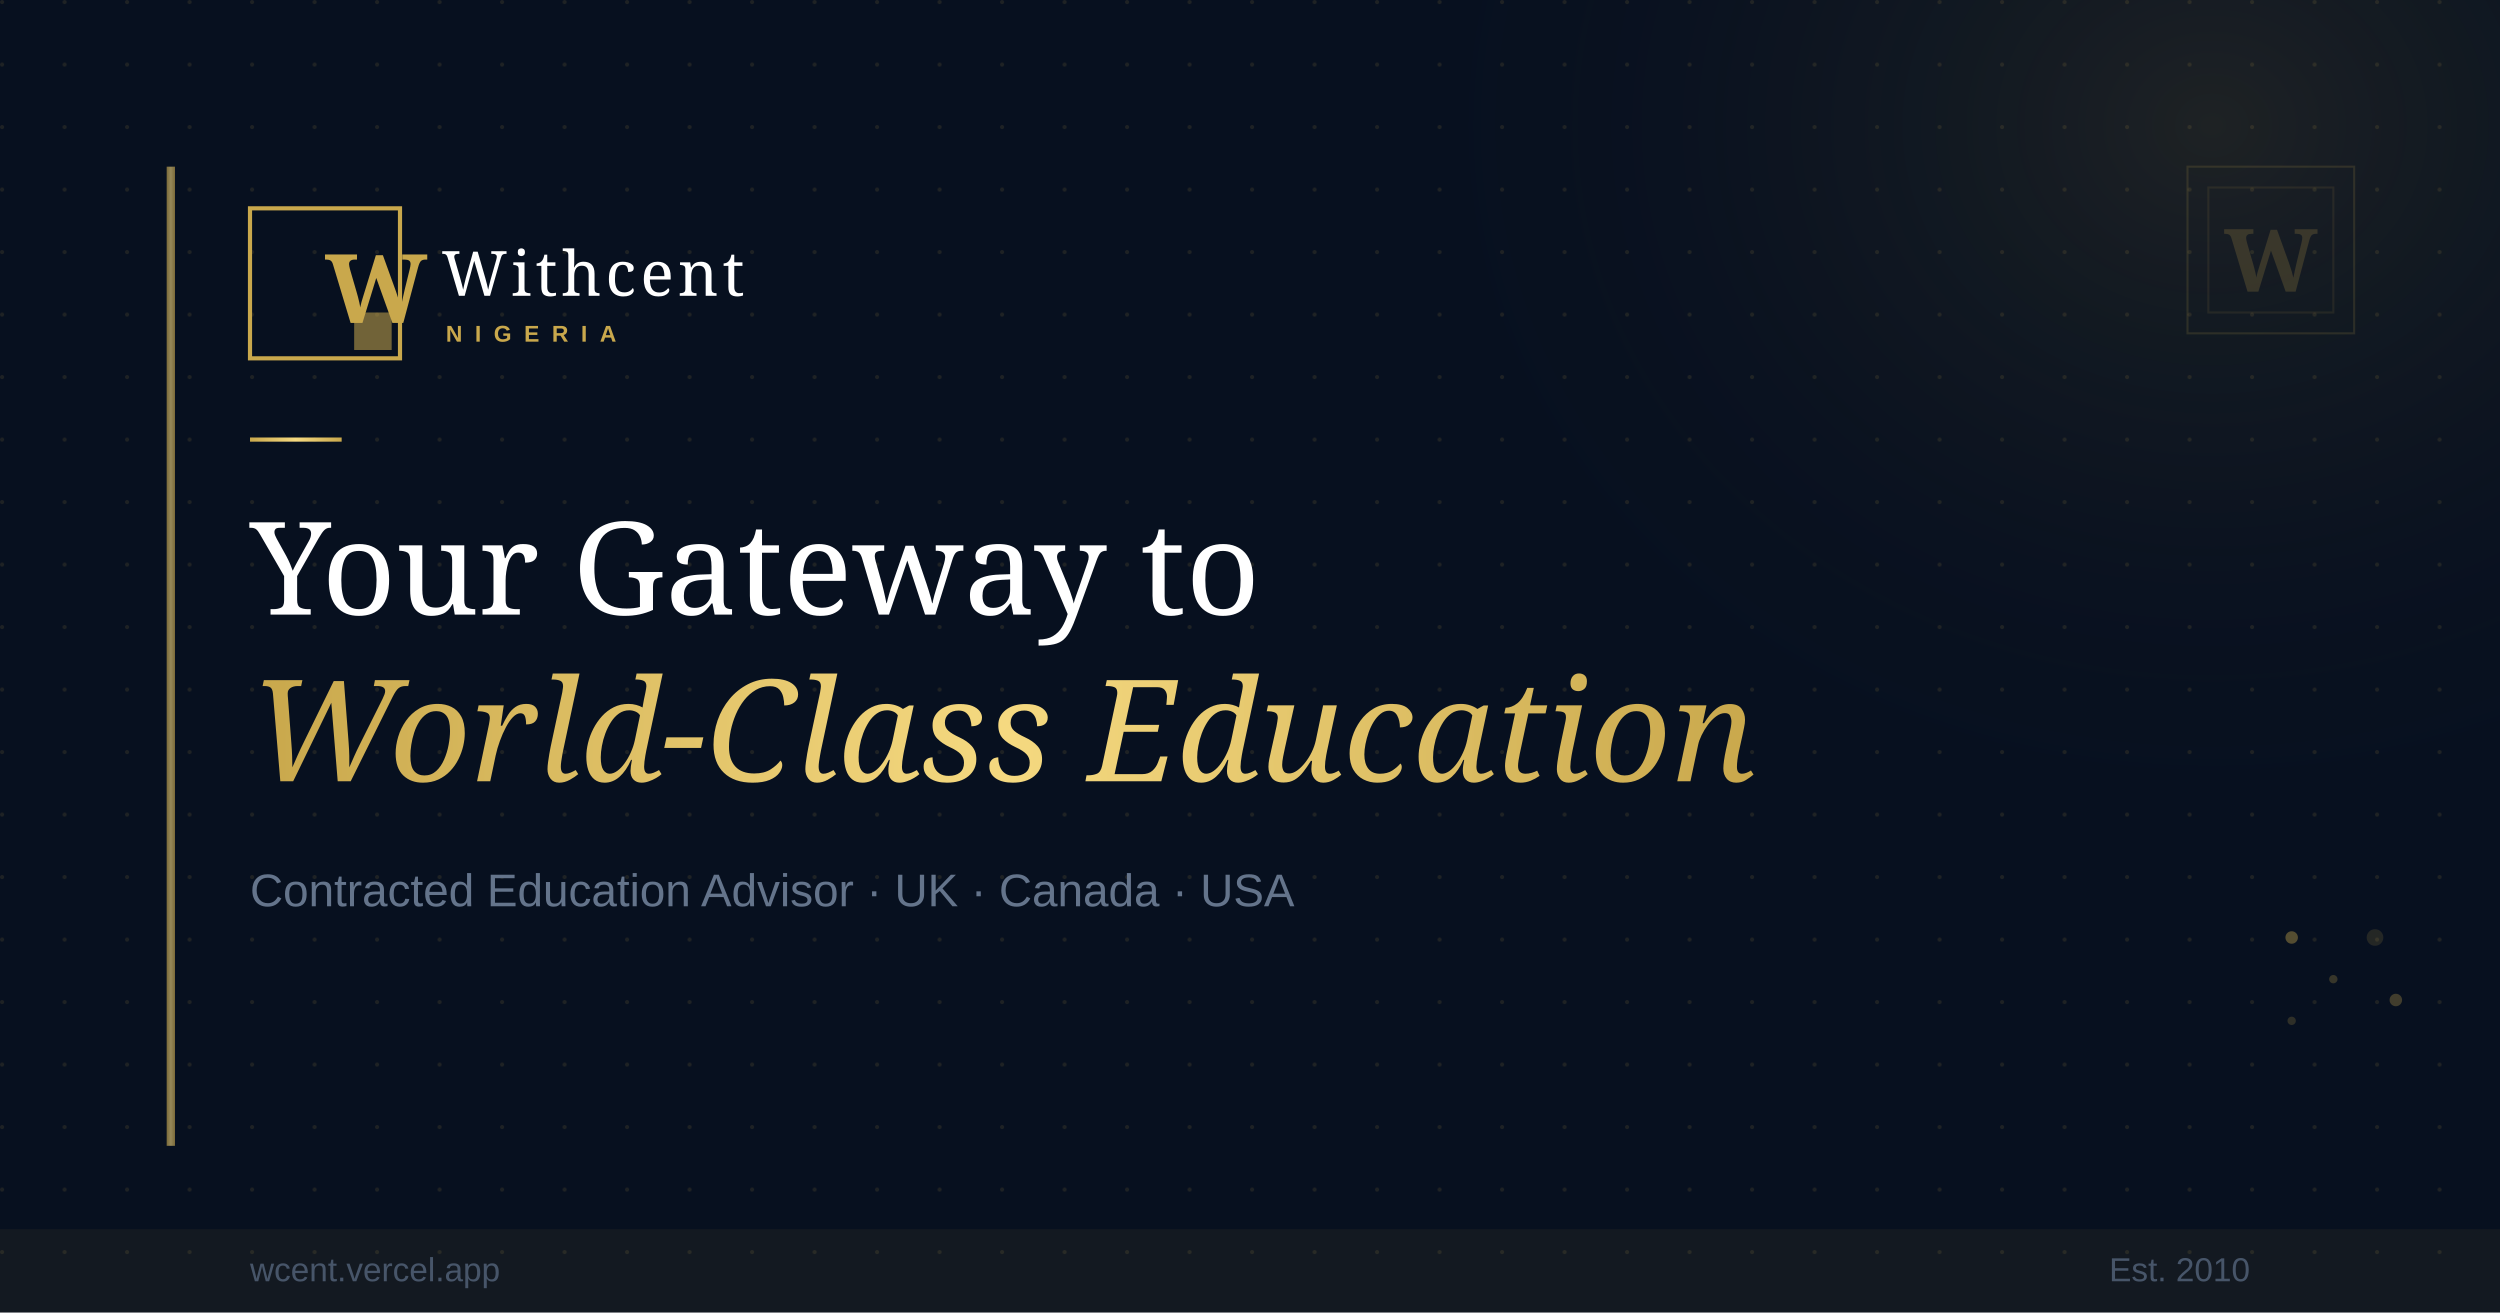
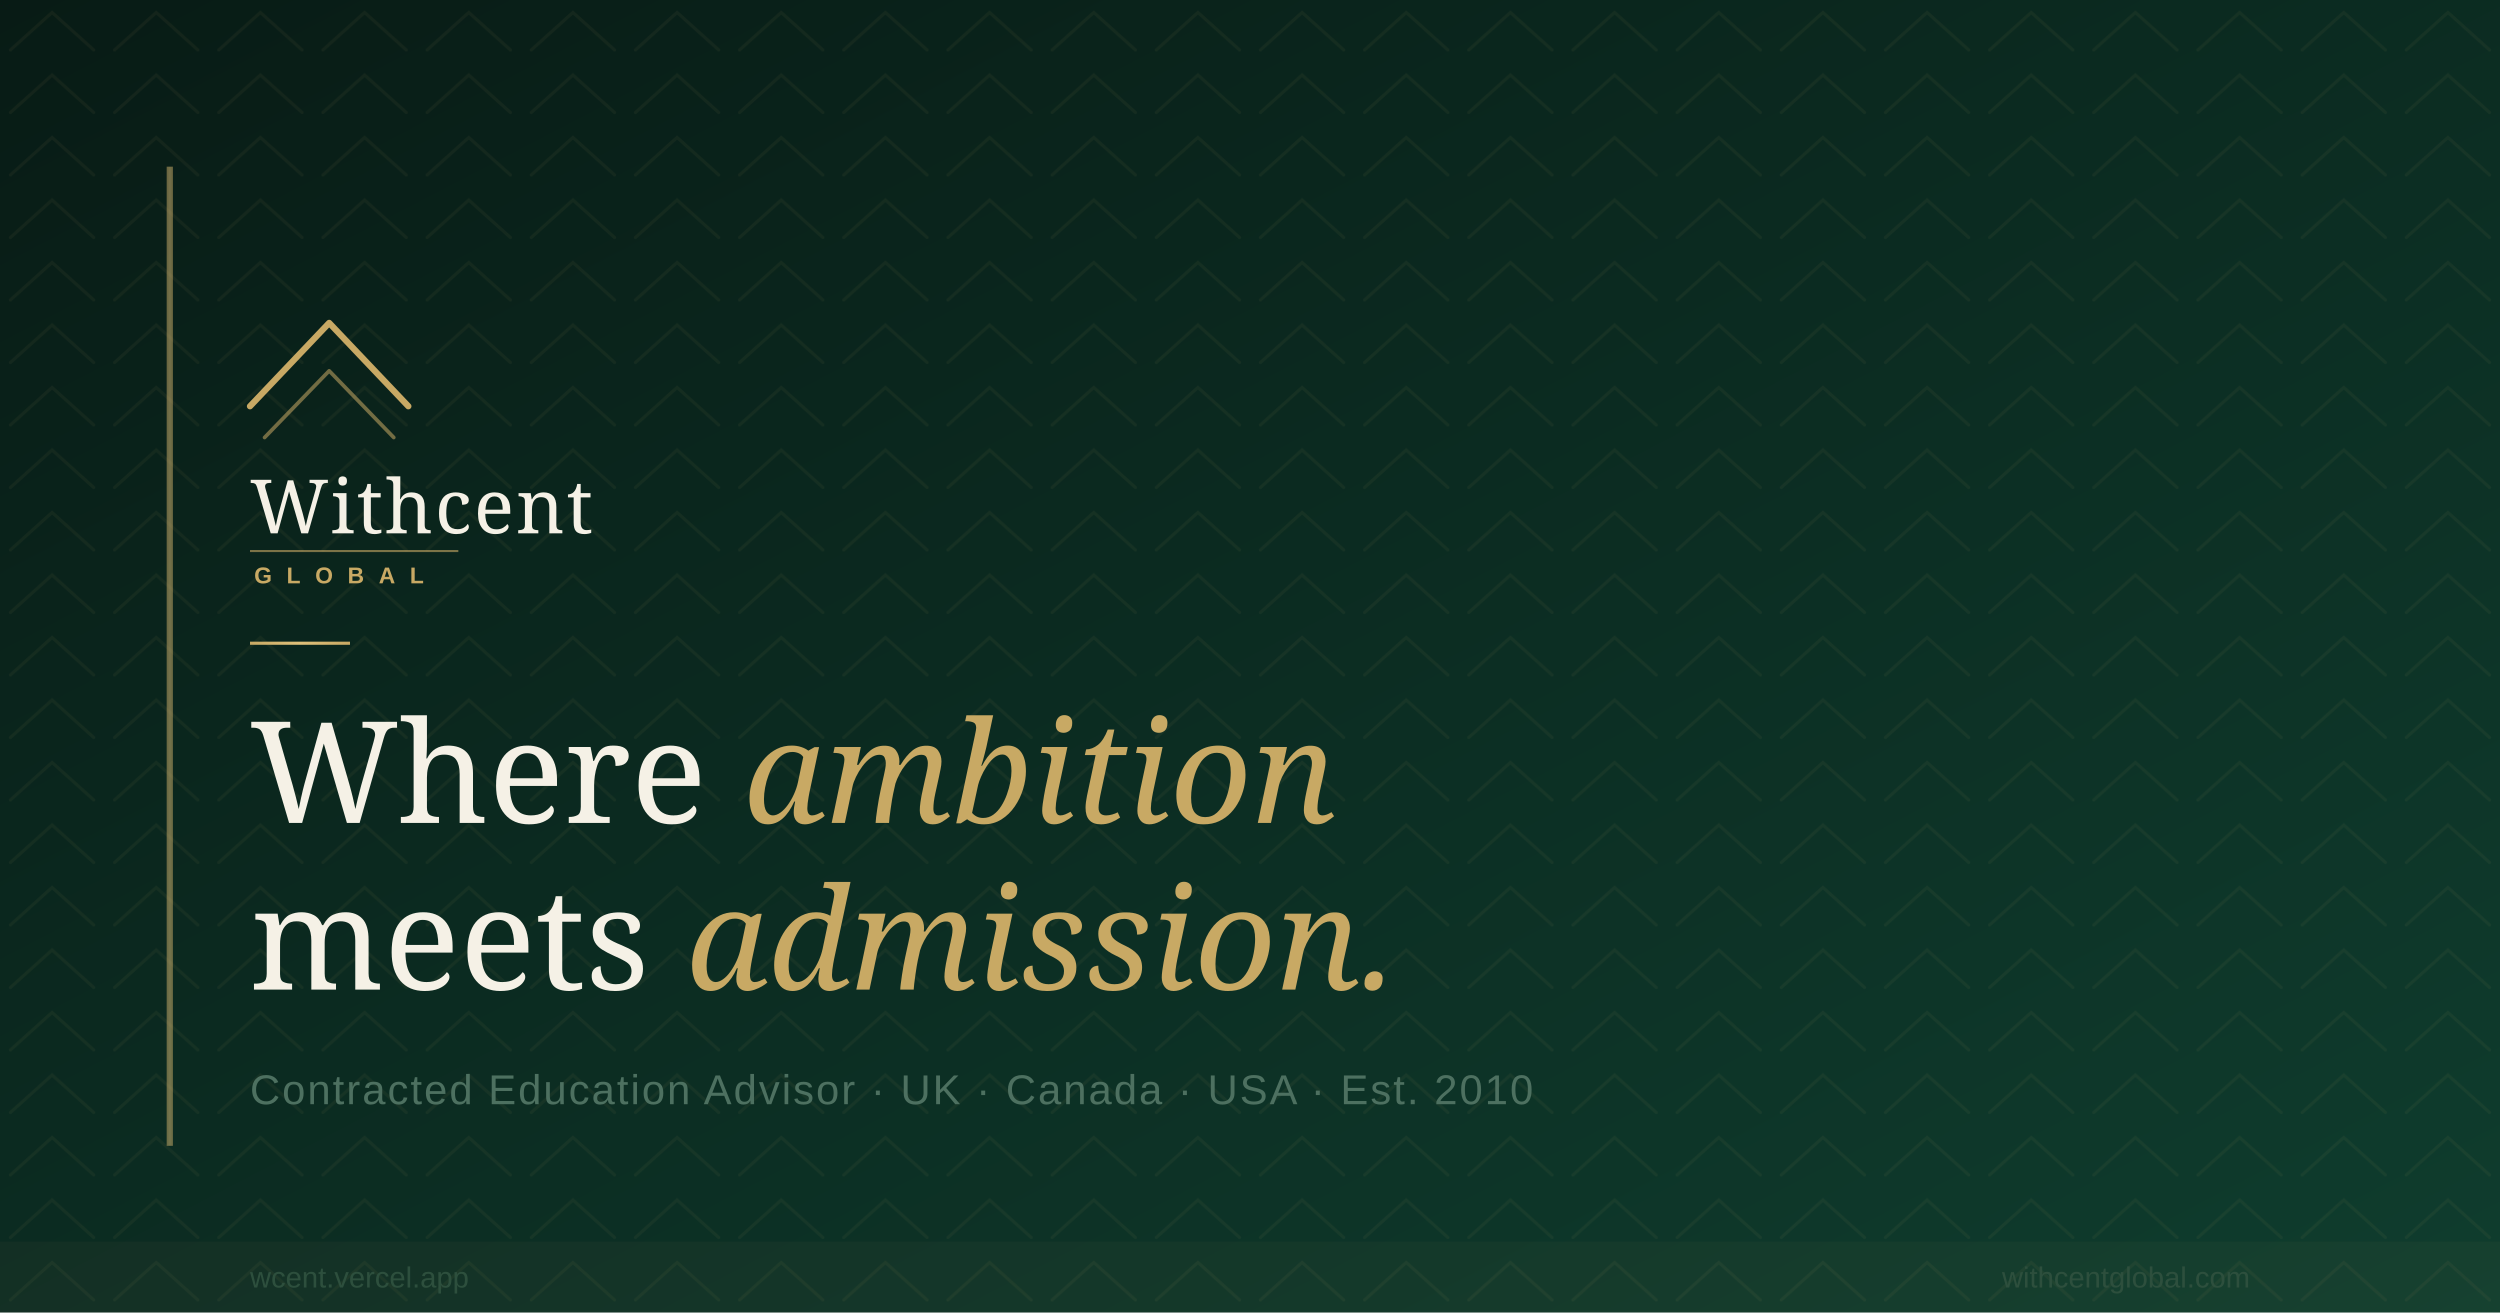
<svg xmlns="http://www.w3.org/2000/svg" viewBox="0 0 1200 630">
-   <rect width="1200" height="630" fill="#07101f" />
  <defs>
-     <pattern id="dots" x="0" y="0" width="30" height="30" patternUnits="userSpaceOnUse">
-       <circle cx="1" cy="1" r="1" fill="rgba(201,168,76,0.12)" />
+     <linearGradient id="bg" x1="0%" y1="0%" x2="100%" y2="100%">
+       <stop offset="0%" style="stop-color:#081B15" />
+       <stop offset="100%" style="stop-color:#0F3D2E" />
+     </linearGradient>
+     <linearGradient id="gold" x1="0%" y1="0%" x2="100%" y2="0%">
+       <stop offset="0%" style="stop-color:#C8A964" />
+       <stop offset="50%" style="stop-color:#dfc07a" />
+       <stop offset="100%" style="stop-color:#C8A964" />
+     </linearGradient>
+     <pattern id="chevrons" x="0" y="0" width="50" height="30" patternUnits="userSpaceOnUse">
+       <polyline points="5,24 25,6 45,24" stroke="rgba(200,169,100,0.06)" stroke-width="1.5" fill="none" stroke-linecap="round" />
    </pattern>
-     <linearGradient id="goldGrad" x1="0%" y1="0%" x2="100%" y2="0%">
-       <stop offset="0%" style="stop-color:#c9a84c;stop-opacity:1" />
-       <stop offset="50%" style="stop-color:#f5d980;stop-opacity:1" />
-       <stop offset="100%" style="stop-color:#c9a84c;stop-opacity:1" />
-     </linearGradient>
-     <radialGradient id="glow" cx="70%" cy="30%" r="50%">
-       <stop offset="0%" style="stop-color:rgba(201,168,76,0.12);stop-opacity:1" />
-       <stop offset="100%" style="stop-color:rgba(7,16,31,0);stop-opacity:1" />
-     </radialGradient>
  </defs>
-   <rect width="1200" height="630" fill="url(#dots)" />
-   <ellipse cx="900" cy="200" rx="400" ry="350" fill="url(#glow)" />
-   <rect x="80" y="80" width="4" height="470" fill="url(#goldGrad)" opacity="0.6" />
-   <rect x="120" y="100" width="72" height="72" fill="none" stroke="#c9a84c" stroke-width="2" />
-   <rect x="170" y="150" width="18" height="18" fill="#c9a84c" opacity="0.55" />
-   <text x="156" y="155" font-family="Georgia, serif" font-size="46" font-weight="600" fill="#c9a84c">W</text>
-   <text x="212" y="142" font-family="Georgia, serif" font-size="30" font-weight="400" fill="white" letter-spacing="2">Withcent</text>
-   <text x="214" y="164" font-family="Arial, sans-serif" font-size="11" font-weight="700" fill="#c9a84c" letter-spacing="6">NIGERIA</text>
-   <rect x="120" y="210" width="44" height="2" fill="url(#goldGrad)" />
-   <text x="120" y="295" font-family="Georgia, serif" font-size="62" font-weight="300" fill="white">Your Gateway to</text>
-   <text x="120" y="375" font-family="Georgia, serif" font-size="68" font-weight="400" fill="url(#goldGrad)" font-style="italic">World-Class Education</text>
-   <text x="120" y="435" font-family="Arial, sans-serif" font-size="22" fill="#64748b">Contracted Education Advisor · UK · Canada · USA</text>
-   <rect x="0" y="590" width="1200" height="40" fill="rgba(201,168,76,0.06)" />
-   <text x="120" y="615" font-family="Arial, sans-serif" font-size="16" fill="#475569">wcent.vercel.app</text>
-   <text x="1080" y="615" font-family="Arial, sans-serif" font-size="16" fill="#475569" text-anchor="end">Est. 2010</text>
-   <rect x="1050" y="80" width="80" height="80" fill="none" stroke="rgba(201,168,76,0.15)" stroke-width="1" />
-   <rect x="1060" y="90" width="60" height="60" fill="none" stroke="rgba(201,168,76,0.1)" stroke-width="1" />
-   <text x="1090" y="140" font-family="Georgia, serif" font-size="42" font-weight="600" fill="rgba(201,168,76,0.2)" text-anchor="middle">W</text>
-   <circle cx="1100" cy="450" r="3" fill="#c9a84c" opacity="0.4" />
-   <circle cx="1120" cy="470" r="2" fill="#c9a84c" opacity="0.25" />
-   <circle cx="1140" cy="450" r="4" fill="#c9a84c" opacity="0.15" />
-   <circle cx="1100" cy="490" r="2" fill="#c9a84c" opacity="0.2" />
-   <circle cx="1150" cy="480" r="3" fill="#c9a84c" opacity="0.3" />
+   <rect width="1200" height="630" fill="url(#bg)" />
+   <rect width="1200" height="630" fill="url(#chevrons)" />
+   <rect x="80" y="80" width="3" height="470" fill="url(#gold)" opacity="0.5" />
+   <polyline points="120,195 158,155 196,195" stroke="#C8A964" stroke-width="3" stroke-linecap="round" stroke-linejoin="round" fill="none" />
+   <polyline points="127,210 158,178 189,210" stroke="#C8A964" stroke-width="1.8" stroke-linecap="round" stroke-linejoin="round" fill="none" opacity="0.55" />
+   <text x="120" y="256" font-family="Georgia,serif" font-size="36" font-weight="400" fill="#F5F1E6" letter-spacing="1">Withcent</text>
+   <rect x="120" y="264" width="100" height="1" fill="#C8A964" opacity="0.6" />
+   <text x="122" y="280" font-family="Arial,sans-serif" font-size="11" font-weight="700" fill="#C8A964" letter-spacing="7">GLOBAL</text>
+   <rect x="120" y="308" width="48" height="1.5" fill="url(#gold)" />
+   <text x="120" y="395" font-family="Georgia,serif" font-size="68" font-weight="300" fill="#F5F1E6">Where <tspan font-style="italic" fill="#C8A964">ambition</tspan>
+   </text>
+   <text x="120" y="475" font-family="Georgia,serif" font-size="68" font-weight="300" fill="#F5F1E6">meets <tspan font-style="italic" fill="#C8A964">admission.</tspan>
+   </text>
+   <text x="120" y="530" font-family="Arial,sans-serif" font-size="20" fill="#4d7060" letter-spacing="1">Contracted Education Advisor · UK · Canada · USA · Est. 2010</text>
+   <rect x="0" y="596" width="1200" height="34" fill="rgba(200,169,100,0.04)" />
+   <text x="120" y="618" font-family="Arial,sans-serif" font-size="14" fill="#2d4f3d">wcent.vercel.app</text>
+   <text x="1080" y="618" font-family="Arial,sans-serif" font-size="14" fill="#2d4f3d" text-anchor="end">withcentglobal.com</text>
</svg>
